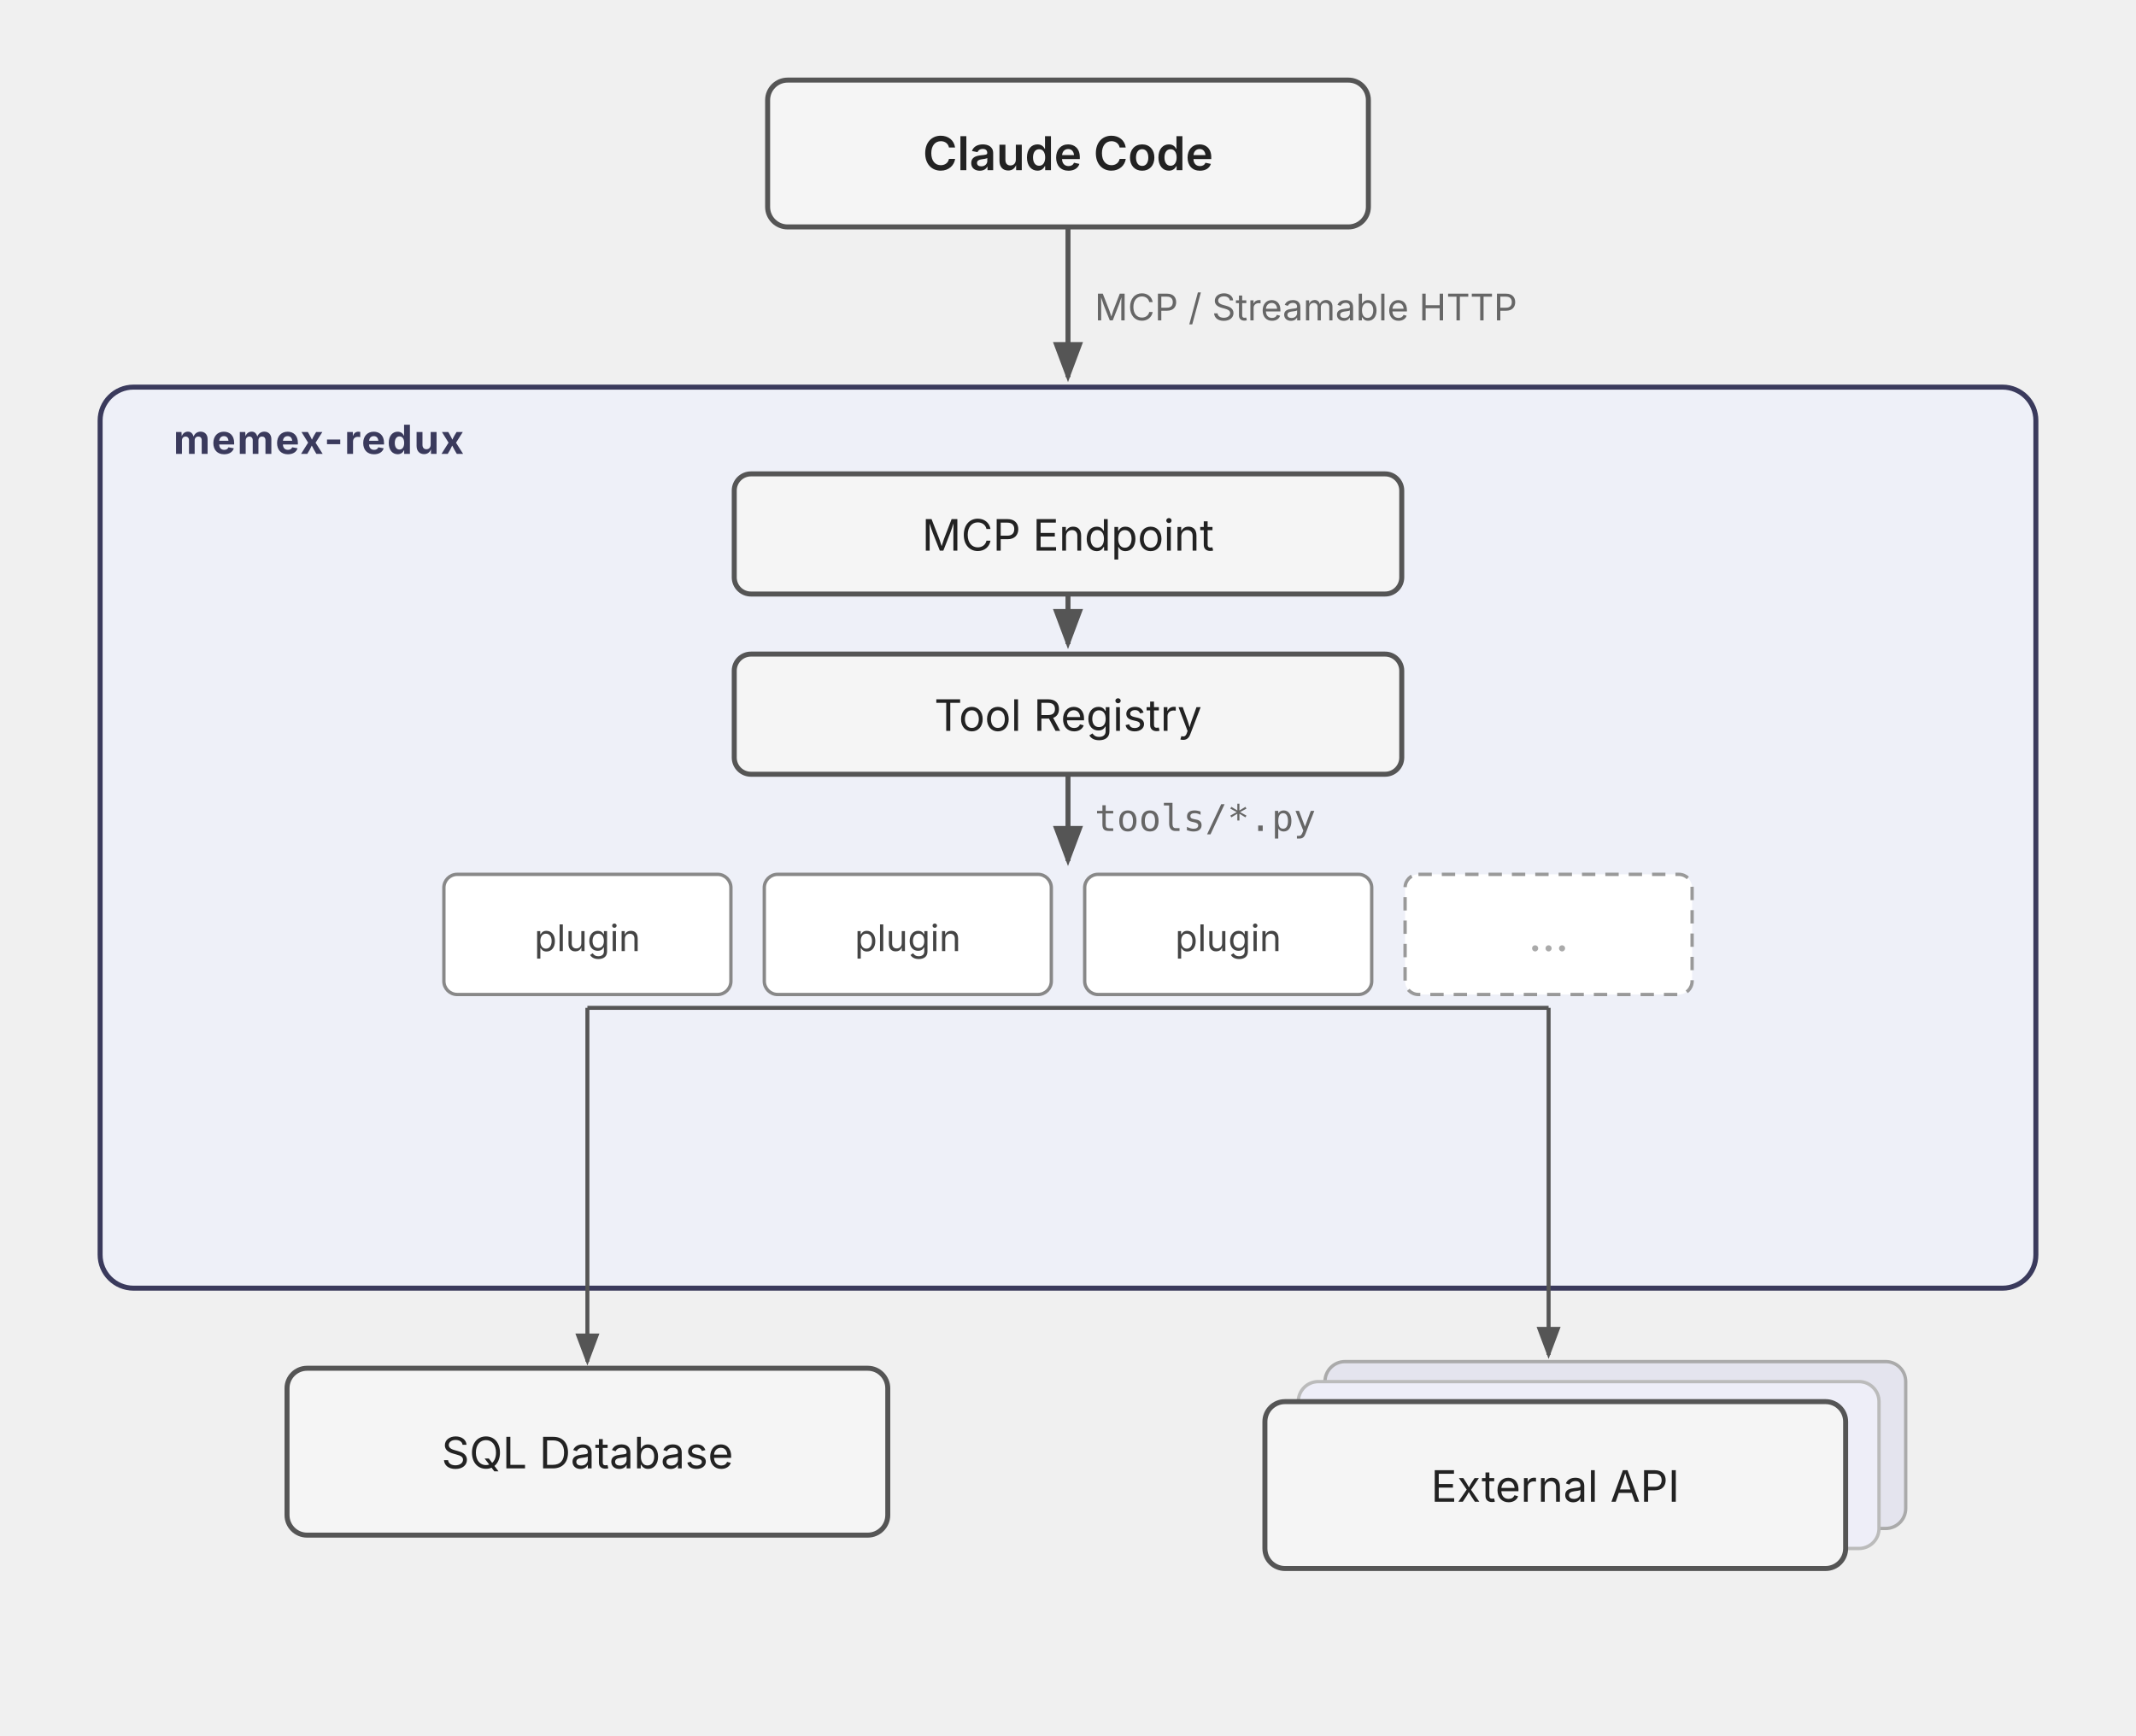
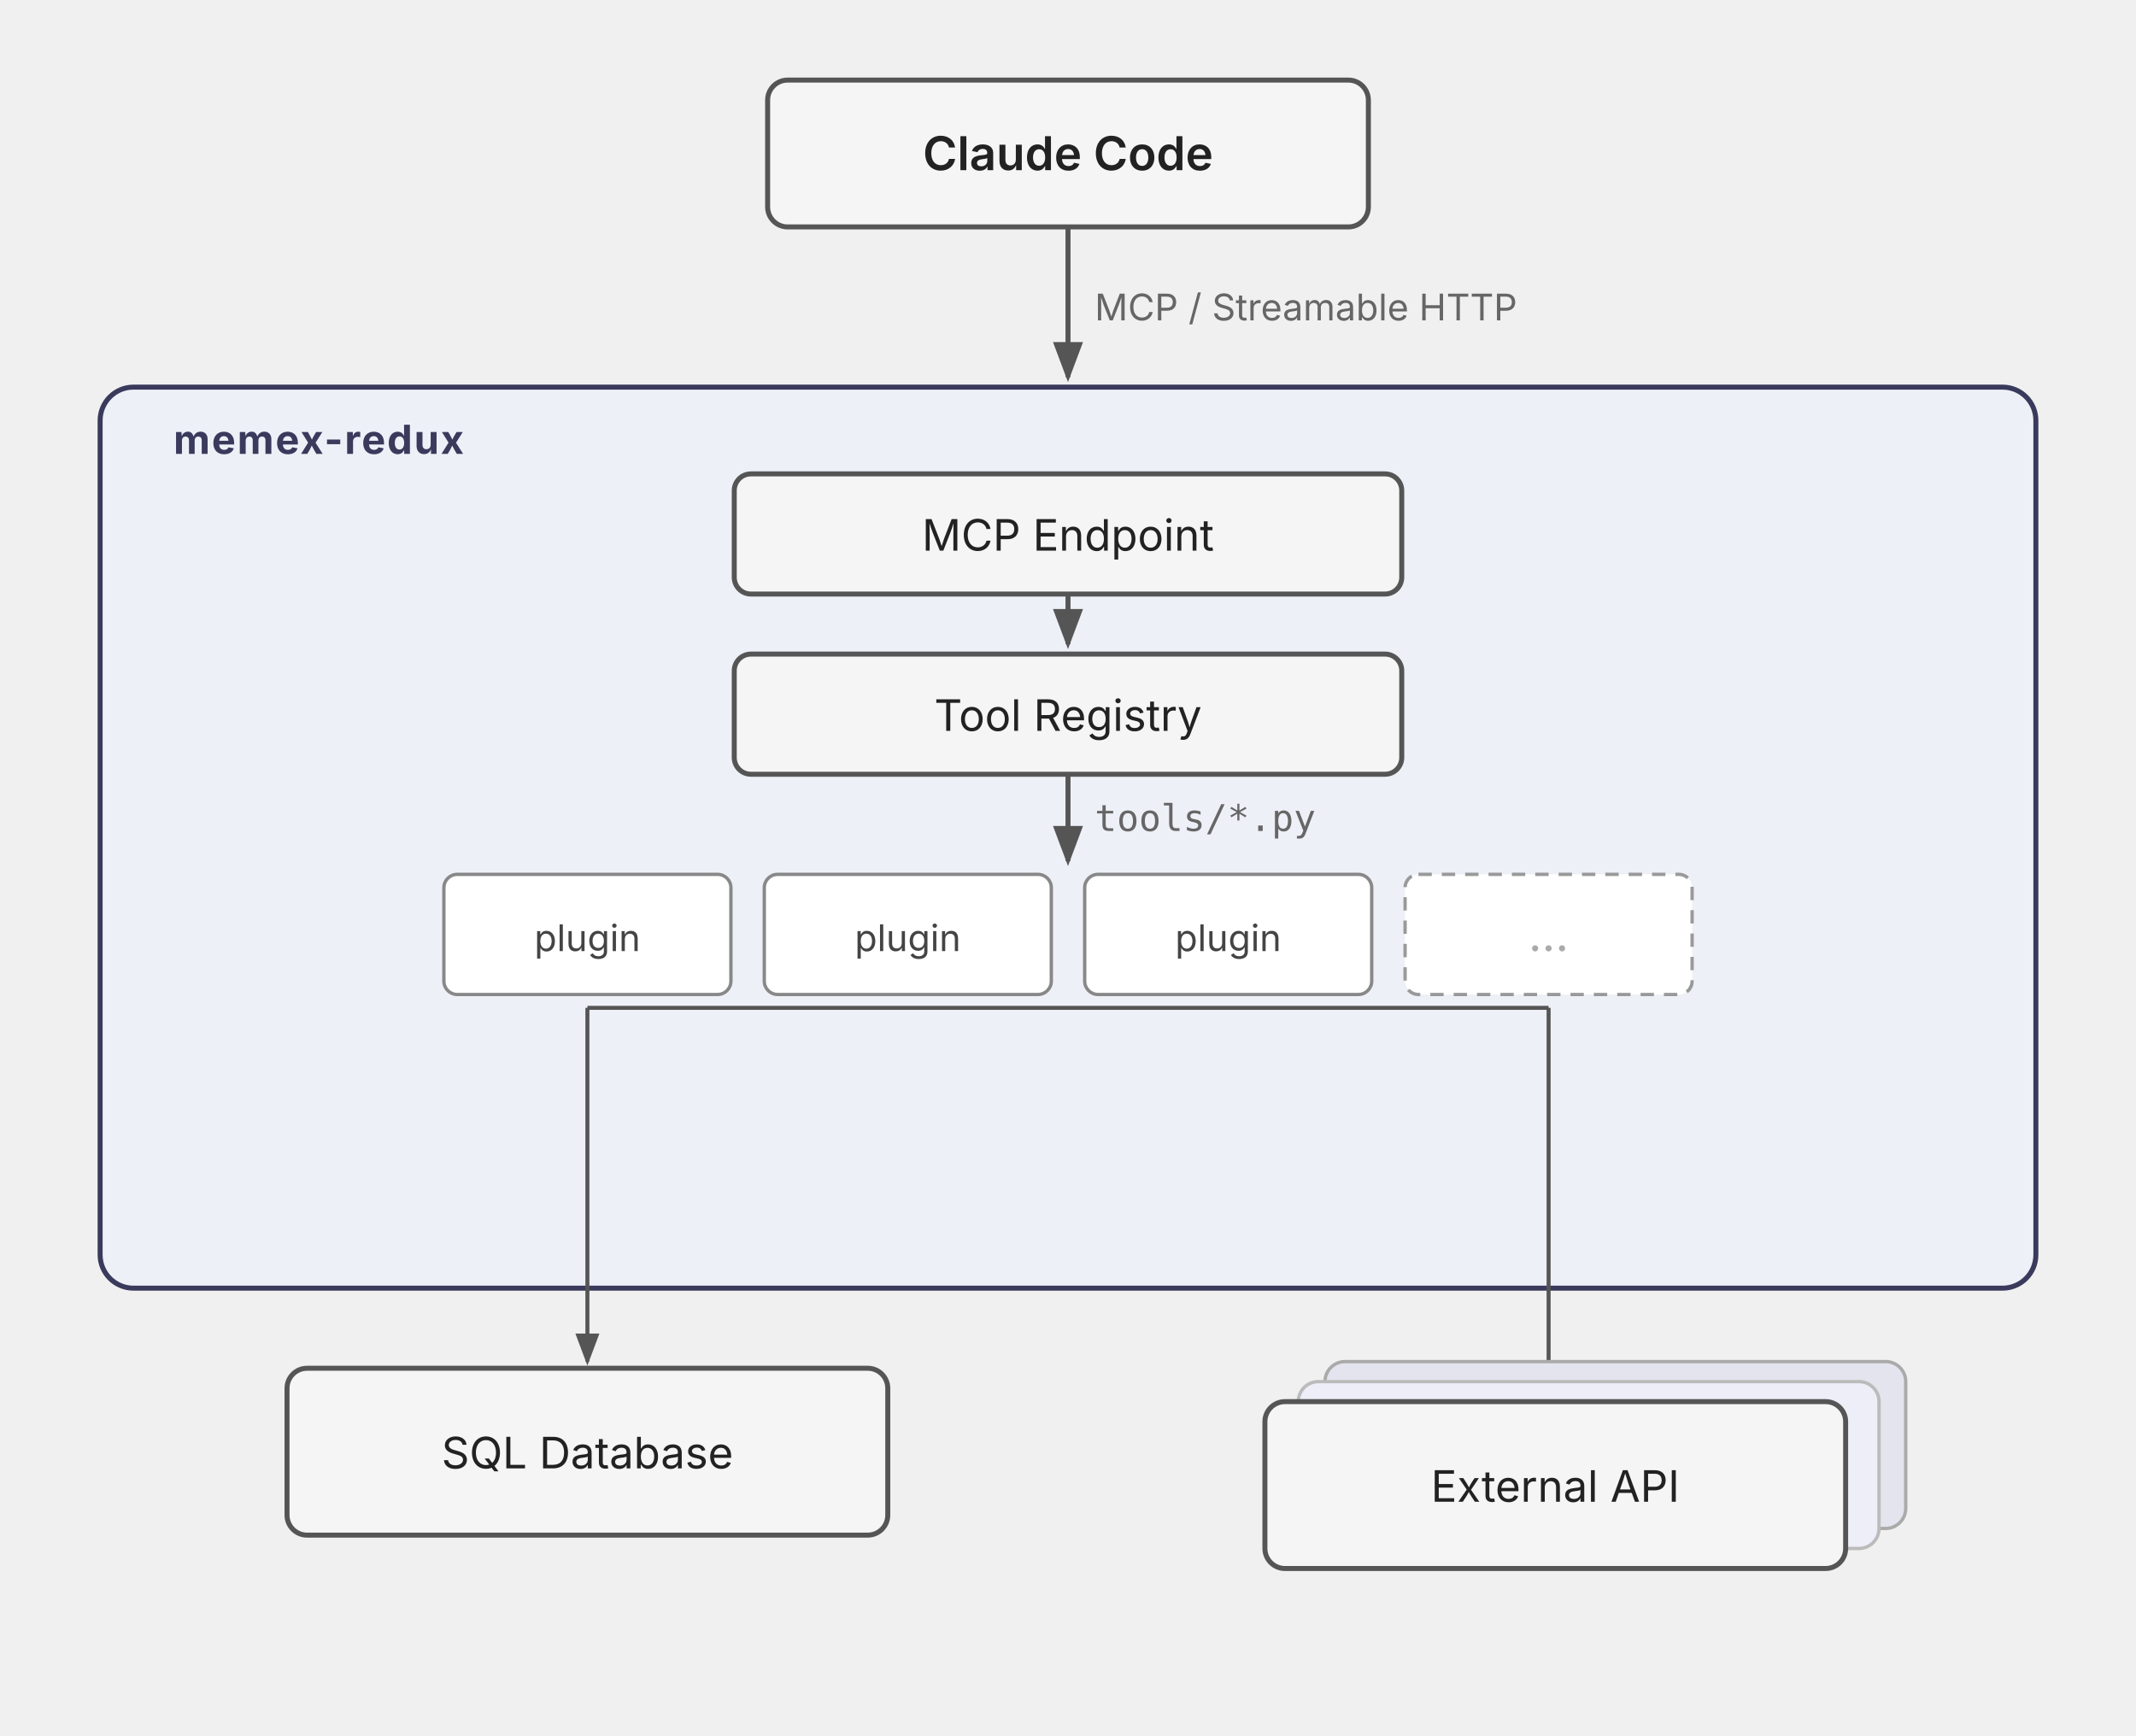
<svg xmlns="http://www.w3.org/2000/svg" width="640" height="520" viewBox="0 0 640 520" font-family="system-ui, -apple-system, sans-serif">
  <defs>
    <marker id="arrow" markerWidth="8" markerHeight="8" refX="7" refY="3" orient="auto">
      <path d="M0,0 L0,6 L8,3 z" fill="#555" />
    </marker>
  </defs>
  <rect x="230" y="24" width="180" height="44" rx="6" fill="#f5f5f5" stroke="#555" stroke-width="1.5" />
  <text x="320" y="51" text-anchor="middle" font-size="14" font-weight="600" fill="#222">Claude Code</text>
  <line x1="320" y1="68" x2="320" y2="113" stroke="#555" stroke-width="1.5" marker-end="url(#arrow)" />
  <text x="328" y="96" font-size="11" fill="#666">MCP / Streamable HTTP</text>
  <rect x="30" y="116" width="580" height="270" rx="10" fill="#eef0f8" stroke="#3a3a5c" stroke-width="1.5" />
  <text x="52" y="136" font-size="12" font-weight="700" fill="#3a3a5c" letter-spacing="0.5">memex-redux</text>
  <rect x="220" y="142" width="200" height="36" rx="5" fill="#f5f5f5" stroke="#555" stroke-width="1.5" />
  <text x="320" y="165" text-anchor="middle" font-size="13" fill="#222">MCP Endpoint</text>
  <line x1="320" y1="178" x2="320" y2="193" stroke="#555" stroke-width="1.5" marker-end="url(#arrow)" />
  <rect x="220" y="196" width="200" height="36" rx="5" fill="#f5f5f5" stroke="#555" stroke-width="1.5" />
  <text x="320" y="219" text-anchor="middle" font-size="13" fill="#222">Tool Registry</text>
  <line x1="320" y1="232" x2="320" y2="258" stroke="#555" stroke-width="1.5" marker-end="url(#arrow)" />
  <text x="328" y="249" font-size="11" fill="#666" font-family="monospace">tools/*.py</text>
  <rect x="133" y="262" width="86" height="36" rx="4" fill="white" stroke="#888" stroke-width="1" />
  <text x="176" y="285" text-anchor="middle" font-size="11" fill="#444">plugin</text>
  <rect x="229" y="262" width="86" height="36" rx="4" fill="white" stroke="#888" stroke-width="1" />
  <text x="272" y="285" text-anchor="middle" font-size="11" fill="#444">plugin</text>
  <rect x="325" y="262" width="86" height="36" rx="4" fill="white" stroke="#888" stroke-width="1" />
  <text x="368" y="285" text-anchor="middle" font-size="11" fill="#444">plugin</text>
  <rect x="421" y="262" width="86" height="36" rx="4" fill="white" stroke="#999" stroke-width="1" stroke-dasharray="4,3" />
  <text x="464" y="285" text-anchor="middle" font-size="14" fill="#aaa">…</text>
  <line x1="176" y1="302" x2="464" y2="302" stroke="#555" stroke-width="1.2" />
  <line x1="176" y1="302" x2="176" y2="408" stroke="#555" stroke-width="1.2" marker-end="url(#arrow)" />
-   <line x1="464" y1="302" x2="464" y2="406" stroke="#555" stroke-width="1.2" marker-end="url(#arrow)" />
+   <line x1="464" y1="302" x2="464" y2="418" stroke="#555" stroke-width="1.2" marker-end="url(#arrow)" />
  <rect x="86" y="410" width="180" height="50" rx="6" fill="#f5f5f5" stroke="#555" stroke-width="1.5" />
  <text x="176" y="440" text-anchor="middle" font-size="13" fill="#222">SQL Database</text>
  <rect x="397" y="408" width="174" height="50" rx="6" fill="#e4e4ee" stroke="#aaa" stroke-width="1" />
  <rect x="389" y="414" width="174" height="50" rx="6" fill="#eeeef8" stroke="#bbb" stroke-width="1" />
  <rect x="379" y="420" width="174" height="50" rx="6" fill="#f5f5f5" stroke="#555" stroke-width="1.5" />
  <text x="466" y="450" text-anchor="middle" font-size="13" fill="#222">External API</text>
</svg>
